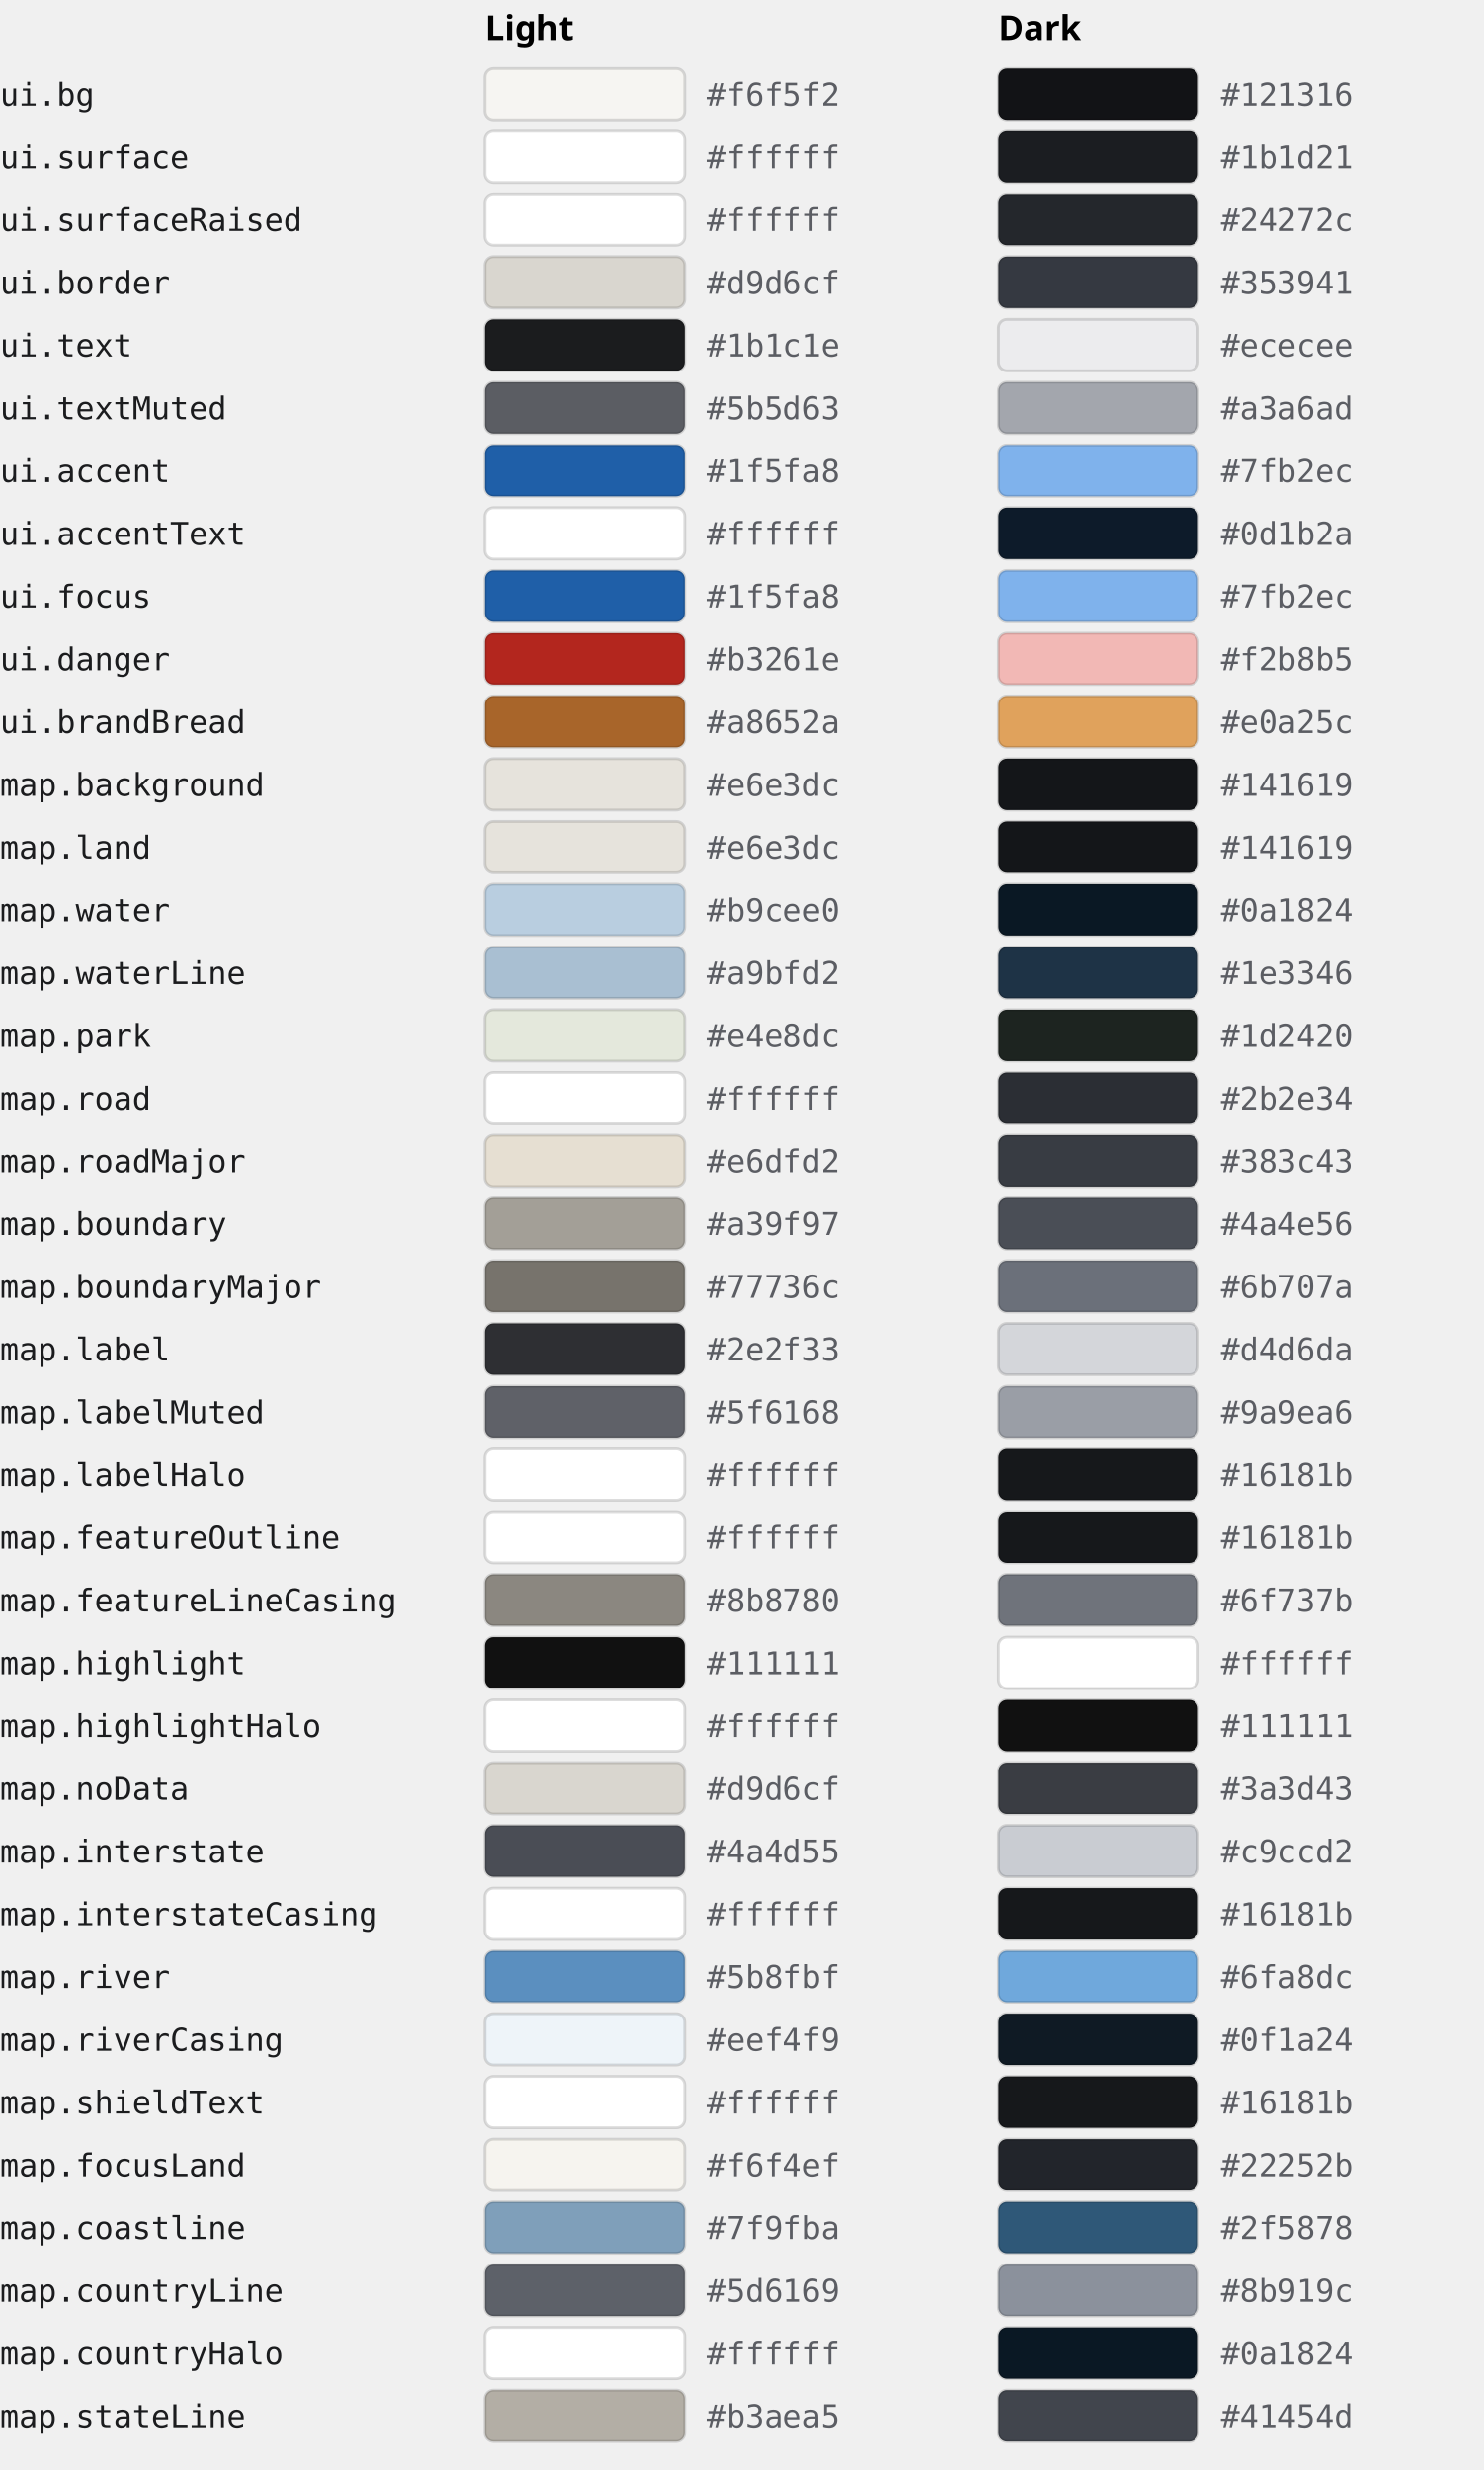
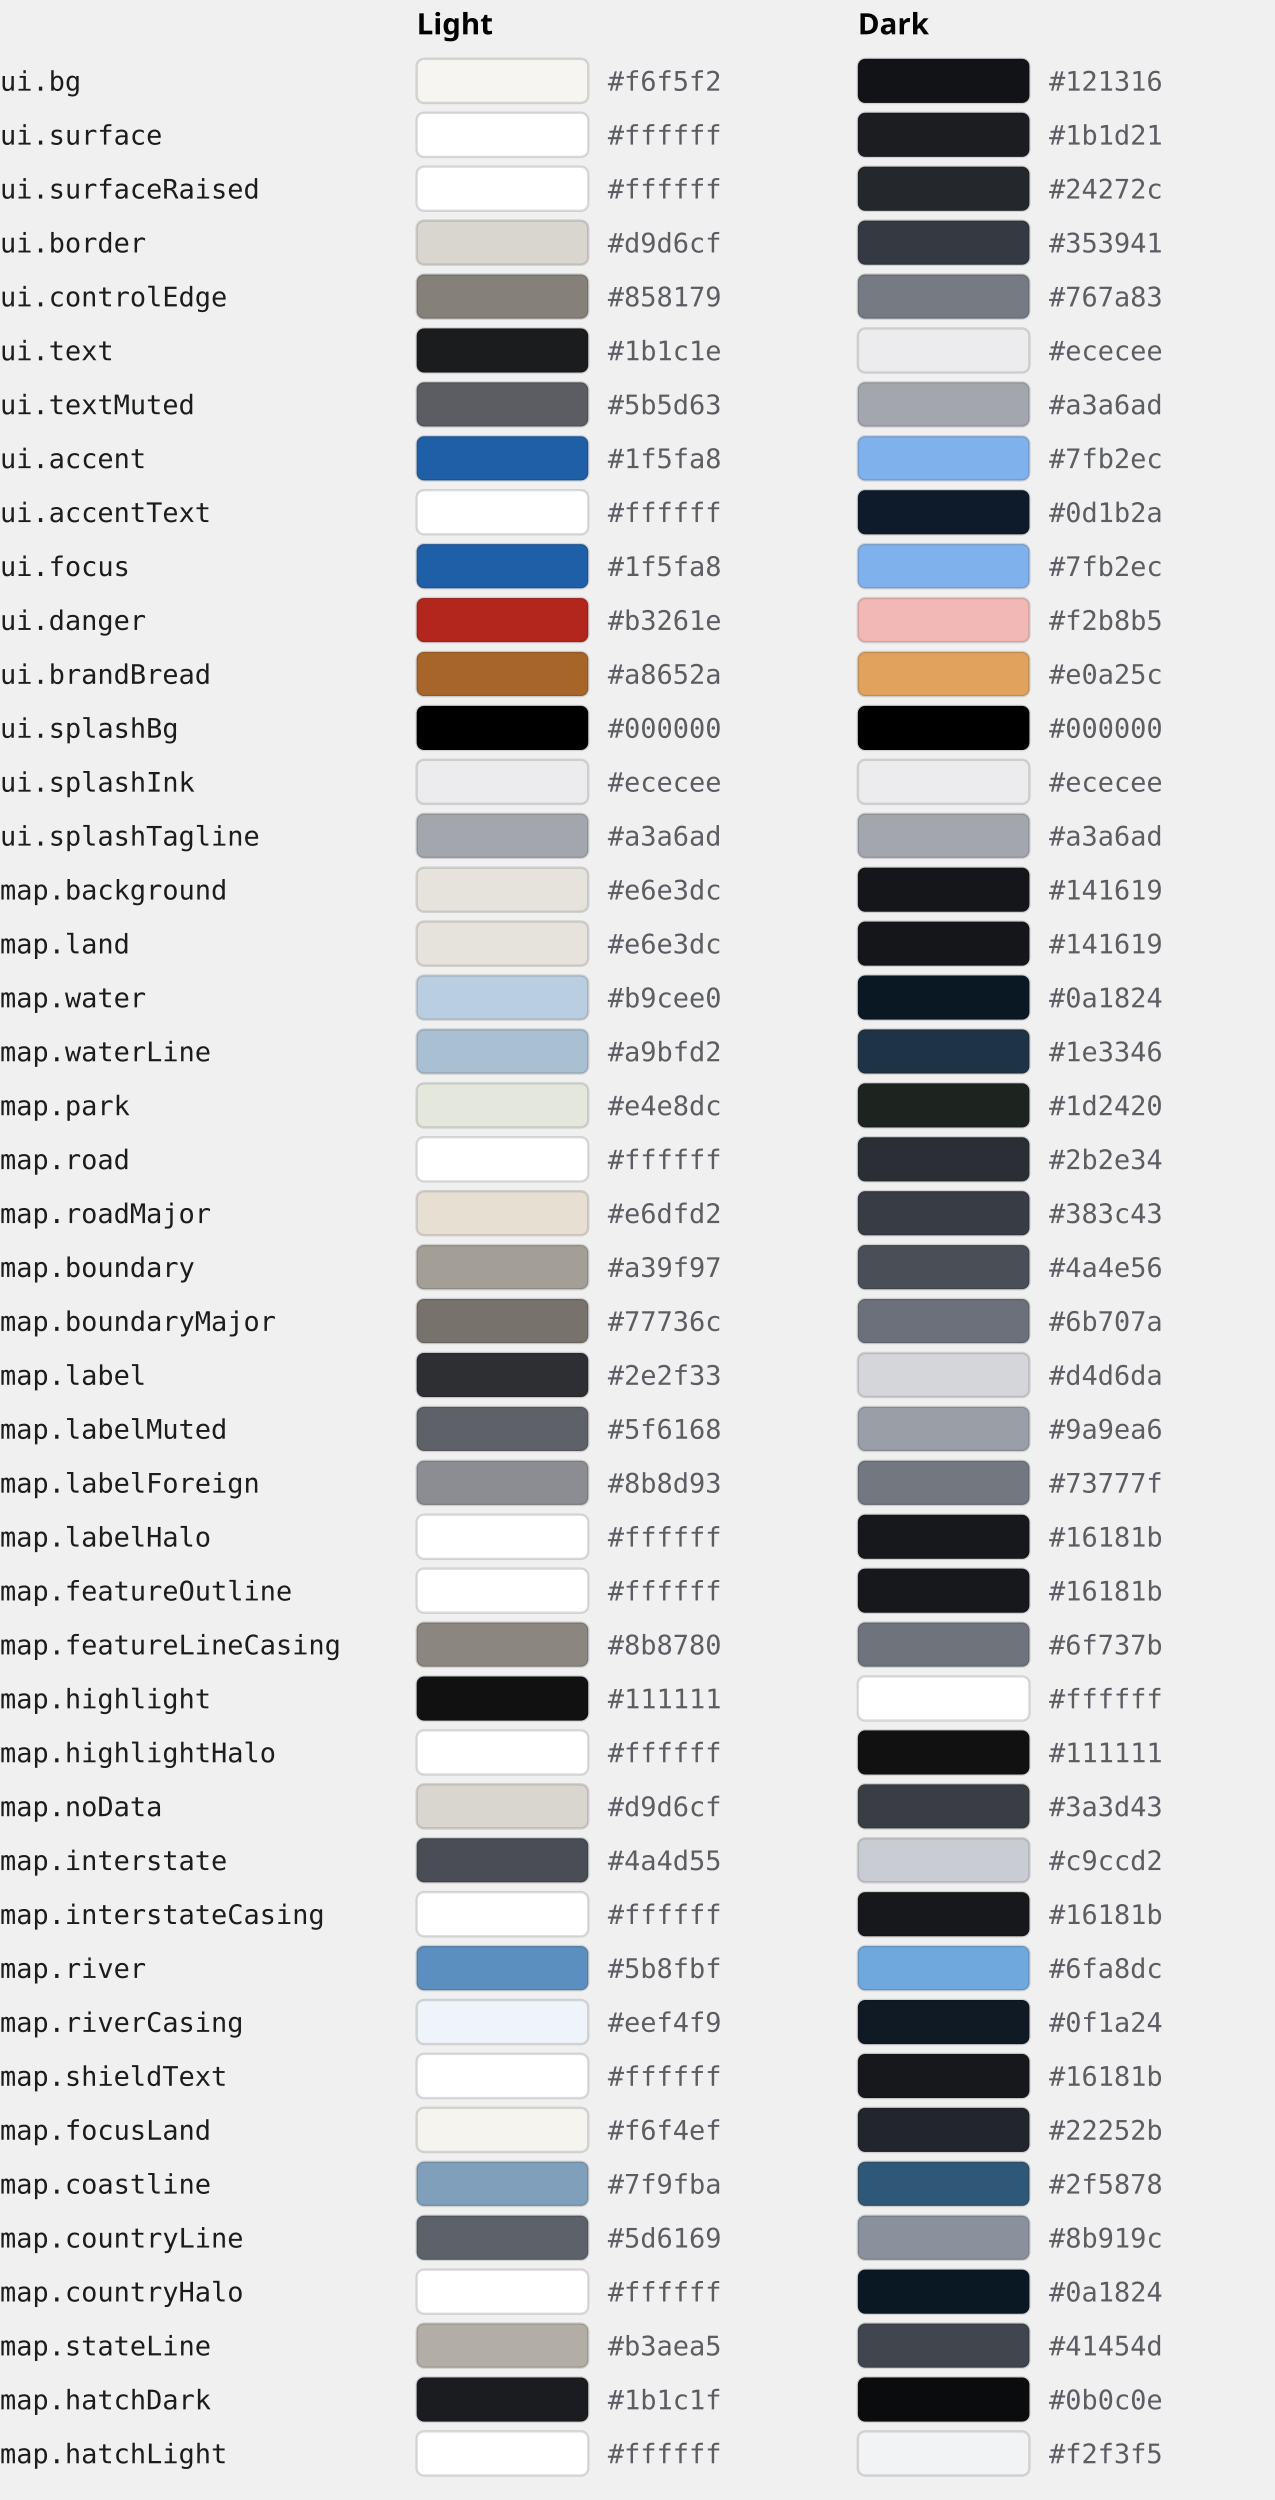
- <svg xmlns="http://www.w3.org/2000/svg" width="520" height="866" viewBox="0 0 520 866">
+ <svg xmlns="http://www.w3.org/2000/svg" width="520" height="1020" viewBox="0 0 520 1020">
  <text x="170" y="14" font-size="12" font-weight="600" font-family="system-ui,sans-serif">Light</text>
  <text x="350" y="14" font-size="12" font-weight="600" font-family="system-ui,sans-serif">Dark</text>
  <text x="0" y="37" font-size="11" font-family="ui-monospace,monospace" fill="#1b1c1e">ui.bg</text>
  <text x="0" y="59" font-size="11" font-family="ui-monospace,monospace" fill="#1b1c1e">ui.surface</text>
  <text x="0" y="81" font-size="11" font-family="ui-monospace,monospace" fill="#1b1c1e">ui.surfaceRaised</text>
  <text x="0" y="103" font-size="11" font-family="ui-monospace,monospace" fill="#1b1c1e">ui.border</text>
-   <text x="0" y="125" font-size="11" font-family="ui-monospace,monospace" fill="#1b1c1e">ui.text</text>
-   <text x="0" y="147" font-size="11" font-family="ui-monospace,monospace" fill="#1b1c1e">ui.textMuted</text>
-   <text x="0" y="169" font-size="11" font-family="ui-monospace,monospace" fill="#1b1c1e">ui.accent</text>
-   <text x="0" y="191" font-size="11" font-family="ui-monospace,monospace" fill="#1b1c1e">ui.accentText</text>
-   <text x="0" y="213" font-size="11" font-family="ui-monospace,monospace" fill="#1b1c1e">ui.focus</text>
-   <text x="0" y="235" font-size="11" font-family="ui-monospace,monospace" fill="#1b1c1e">ui.danger</text>
-   <text x="0" y="257" font-size="11" font-family="ui-monospace,monospace" fill="#1b1c1e">ui.brandBread</text>
-   <text x="0" y="279" font-size="11" font-family="ui-monospace,monospace" fill="#1b1c1e">map.background</text>
-   <text x="0" y="301" font-size="11" font-family="ui-monospace,monospace" fill="#1b1c1e">map.land</text>
-   <text x="0" y="323" font-size="11" font-family="ui-monospace,monospace" fill="#1b1c1e">map.water</text>
-   <text x="0" y="345" font-size="11" font-family="ui-monospace,monospace" fill="#1b1c1e">map.waterLine</text>
-   <text x="0" y="367" font-size="11" font-family="ui-monospace,monospace" fill="#1b1c1e">map.park</text>
-   <text x="0" y="389" font-size="11" font-family="ui-monospace,monospace" fill="#1b1c1e">map.road</text>
-   <text x="0" y="411" font-size="11" font-family="ui-monospace,monospace" fill="#1b1c1e">map.roadMajor</text>
-   <text x="0" y="433" font-size="11" font-family="ui-monospace,monospace" fill="#1b1c1e">map.boundary</text>
-   <text x="0" y="455" font-size="11" font-family="ui-monospace,monospace" fill="#1b1c1e">map.boundaryMajor</text>
-   <text x="0" y="477" font-size="11" font-family="ui-monospace,monospace" fill="#1b1c1e">map.label</text>
-   <text x="0" y="499" font-size="11" font-family="ui-monospace,monospace" fill="#1b1c1e">map.labelMuted</text>
-   <text x="0" y="521" font-size="11" font-family="ui-monospace,monospace" fill="#1b1c1e">map.labelHalo</text>
-   <text x="0" y="543" font-size="11" font-family="ui-monospace,monospace" fill="#1b1c1e">map.featureOutline</text>
-   <text x="0" y="565" font-size="11" font-family="ui-monospace,monospace" fill="#1b1c1e">map.featureLineCasing</text>
-   <text x="0" y="587" font-size="11" font-family="ui-monospace,monospace" fill="#1b1c1e">map.highlight</text>
-   <text x="0" y="609" font-size="11" font-family="ui-monospace,monospace" fill="#1b1c1e">map.highlightHalo</text>
-   <text x="0" y="631" font-size="11" font-family="ui-monospace,monospace" fill="#1b1c1e">map.noData</text>
-   <text x="0" y="653" font-size="11" font-family="ui-monospace,monospace" fill="#1b1c1e">map.interstate</text>
-   <text x="0" y="675" font-size="11" font-family="ui-monospace,monospace" fill="#1b1c1e">map.interstateCasing</text>
-   <text x="0" y="697" font-size="11" font-family="ui-monospace,monospace" fill="#1b1c1e">map.river</text>
-   <text x="0" y="719" font-size="11" font-family="ui-monospace,monospace" fill="#1b1c1e">map.riverCasing</text>
-   <text x="0" y="741" font-size="11" font-family="ui-monospace,monospace" fill="#1b1c1e">map.shieldText</text>
-   <text x="0" y="763" font-size="11" font-family="ui-monospace,monospace" fill="#1b1c1e">map.focusLand</text>
-   <text x="0" y="785" font-size="11" font-family="ui-monospace,monospace" fill="#1b1c1e">map.coastline</text>
-   <text x="0" y="807" font-size="11" font-family="ui-monospace,monospace" fill="#1b1c1e">map.countryLine</text>
-   <text x="0" y="829" font-size="11" font-family="ui-monospace,monospace" fill="#1b1c1e">map.countryHalo</text>
-   <text x="0" y="851" font-size="11" font-family="ui-monospace,monospace" fill="#1b1c1e">map.stateLine</text>
+   <text x="0" y="125" font-size="11" font-family="ui-monospace,monospace" fill="#1b1c1e">ui.controlEdge</text>
+   <text x="0" y="147" font-size="11" font-family="ui-monospace,monospace" fill="#1b1c1e">ui.text</text>
+   <text x="0" y="169" font-size="11" font-family="ui-monospace,monospace" fill="#1b1c1e">ui.textMuted</text>
+   <text x="0" y="191" font-size="11" font-family="ui-monospace,monospace" fill="#1b1c1e">ui.accent</text>
+   <text x="0" y="213" font-size="11" font-family="ui-monospace,monospace" fill="#1b1c1e">ui.accentText</text>
+   <text x="0" y="235" font-size="11" font-family="ui-monospace,monospace" fill="#1b1c1e">ui.focus</text>
+   <text x="0" y="257" font-size="11" font-family="ui-monospace,monospace" fill="#1b1c1e">ui.danger</text>
+   <text x="0" y="279" font-size="11" font-family="ui-monospace,monospace" fill="#1b1c1e">ui.brandBread</text>
+   <text x="0" y="301" font-size="11" font-family="ui-monospace,monospace" fill="#1b1c1e">ui.splashBg</text>
+   <text x="0" y="323" font-size="11" font-family="ui-monospace,monospace" fill="#1b1c1e">ui.splashInk</text>
+   <text x="0" y="345" font-size="11" font-family="ui-monospace,monospace" fill="#1b1c1e">ui.splashTagline</text>
+   <text x="0" y="367" font-size="11" font-family="ui-monospace,monospace" fill="#1b1c1e">map.background</text>
+   <text x="0" y="389" font-size="11" font-family="ui-monospace,monospace" fill="#1b1c1e">map.land</text>
+   <text x="0" y="411" font-size="11" font-family="ui-monospace,monospace" fill="#1b1c1e">map.water</text>
+   <text x="0" y="433" font-size="11" font-family="ui-monospace,monospace" fill="#1b1c1e">map.waterLine</text>
+   <text x="0" y="455" font-size="11" font-family="ui-monospace,monospace" fill="#1b1c1e">map.park</text>
+   <text x="0" y="477" font-size="11" font-family="ui-monospace,monospace" fill="#1b1c1e">map.road</text>
+   <text x="0" y="499" font-size="11" font-family="ui-monospace,monospace" fill="#1b1c1e">map.roadMajor</text>
+   <text x="0" y="521" font-size="11" font-family="ui-monospace,monospace" fill="#1b1c1e">map.boundary</text>
+   <text x="0" y="543" font-size="11" font-family="ui-monospace,monospace" fill="#1b1c1e">map.boundaryMajor</text>
+   <text x="0" y="565" font-size="11" font-family="ui-monospace,monospace" fill="#1b1c1e">map.label</text>
+   <text x="0" y="587" font-size="11" font-family="ui-monospace,monospace" fill="#1b1c1e">map.labelMuted</text>
+   <text x="0" y="609" font-size="11" font-family="ui-monospace,monospace" fill="#1b1c1e">map.labelForeign</text>
+   <text x="0" y="631" font-size="11" font-family="ui-monospace,monospace" fill="#1b1c1e">map.labelHalo</text>
+   <text x="0" y="653" font-size="11" font-family="ui-monospace,monospace" fill="#1b1c1e">map.featureOutline</text>
+   <text x="0" y="675" font-size="11" font-family="ui-monospace,monospace" fill="#1b1c1e">map.featureLineCasing</text>
+   <text x="0" y="697" font-size="11" font-family="ui-monospace,monospace" fill="#1b1c1e">map.highlight</text>
+   <text x="0" y="719" font-size="11" font-family="ui-monospace,monospace" fill="#1b1c1e">map.highlightHalo</text>
+   <text x="0" y="741" font-size="11" font-family="ui-monospace,monospace" fill="#1b1c1e">map.noData</text>
+   <text x="0" y="763" font-size="11" font-family="ui-monospace,monospace" fill="#1b1c1e">map.interstate</text>
+   <text x="0" y="785" font-size="11" font-family="ui-monospace,monospace" fill="#1b1c1e">map.interstateCasing</text>
+   <text x="0" y="807" font-size="11" font-family="ui-monospace,monospace" fill="#1b1c1e">map.river</text>
+   <text x="0" y="829" font-size="11" font-family="ui-monospace,monospace" fill="#1b1c1e">map.riverCasing</text>
+   <text x="0" y="851" font-size="11" font-family="ui-monospace,monospace" fill="#1b1c1e">map.shieldText</text>
+   <text x="0" y="873" font-size="11" font-family="ui-monospace,monospace" fill="#1b1c1e">map.focusLand</text>
+   <text x="0" y="895" font-size="11" font-family="ui-monospace,monospace" fill="#1b1c1e">map.coastline</text>
+   <text x="0" y="917" font-size="11" font-family="ui-monospace,monospace" fill="#1b1c1e">map.countryLine</text>
+   <text x="0" y="939" font-size="11" font-family="ui-monospace,monospace" fill="#1b1c1e">map.countryHalo</text>
+   <text x="0" y="961" font-size="11" font-family="ui-monospace,monospace" fill="#1b1c1e">map.stateLine</text>
+   <text x="0" y="983" font-size="11" font-family="ui-monospace,monospace" fill="#1b1c1e">map.hatchDark</text>
+   <text x="0" y="1005" font-size="11" font-family="ui-monospace,monospace" fill="#1b1c1e">map.hatchLight</text>
  <rect x="170" y="24" width="70" height="18" rx="3" fill="#f6f5f2" stroke="#00000022" />
  <text x="248" y="37" font-size="11" font-family="ui-monospace,monospace" fill="#5b5d63">#f6f5f2</text>
  <rect x="170" y="46" width="70" height="18" rx="3" fill="#ffffff" stroke="#00000022" />
  <text x="248" y="59" font-size="11" font-family="ui-monospace,monospace" fill="#5b5d63">#ffffff</text>
  <rect x="170" y="68" width="70" height="18" rx="3" fill="#ffffff" stroke="#00000022" />
  <text x="248" y="81" font-size="11" font-family="ui-monospace,monospace" fill="#5b5d63">#ffffff</text>
  <rect x="170" y="90" width="70" height="18" rx="3" fill="#d9d6cf" stroke="#00000022" />
  <text x="248" y="103" font-size="11" font-family="ui-monospace,monospace" fill="#5b5d63">#d9d6cf</text>
-   <rect x="170" y="112" width="70" height="18" rx="3" fill="#1b1c1e" stroke="#00000022" />
-   <text x="248" y="125" font-size="11" font-family="ui-monospace,monospace" fill="#5b5d63">#1b1c1e</text>
-   <rect x="170" y="134" width="70" height="18" rx="3" fill="#5b5d63" stroke="#00000022" />
-   <text x="248" y="147" font-size="11" font-family="ui-monospace,monospace" fill="#5b5d63">#5b5d63</text>
-   <rect x="170" y="156" width="70" height="18" rx="3" fill="#1f5fa8" stroke="#00000022" />
-   <text x="248" y="169" font-size="11" font-family="ui-monospace,monospace" fill="#5b5d63">#1f5fa8</text>
-   <rect x="170" y="178" width="70" height="18" rx="3" fill="#ffffff" stroke="#00000022" />
-   <text x="248" y="191" font-size="11" font-family="ui-monospace,monospace" fill="#5b5d63">#ffffff</text>
-   <rect x="170" y="200" width="70" height="18" rx="3" fill="#1f5fa8" stroke="#00000022" />
-   <text x="248" y="213" font-size="11" font-family="ui-monospace,monospace" fill="#5b5d63">#1f5fa8</text>
-   <rect x="170" y="222" width="70" height="18" rx="3" fill="#b3261e" stroke="#00000022" />
-   <text x="248" y="235" font-size="11" font-family="ui-monospace,monospace" fill="#5b5d63">#b3261e</text>
-   <rect x="170" y="244" width="70" height="18" rx="3" fill="#a8652a" stroke="#00000022" />
-   <text x="248" y="257" font-size="11" font-family="ui-monospace,monospace" fill="#5b5d63">#a8652a</text>
-   <rect x="170" y="266" width="70" height="18" rx="3" fill="#e6e3dc" stroke="#00000022" />
-   <text x="248" y="279" font-size="11" font-family="ui-monospace,monospace" fill="#5b5d63">#e6e3dc</text>
-   <rect x="170" y="288" width="70" height="18" rx="3" fill="#e6e3dc" stroke="#00000022" />
-   <text x="248" y="301" font-size="11" font-family="ui-monospace,monospace" fill="#5b5d63">#e6e3dc</text>
-   <rect x="170" y="310" width="70" height="18" rx="3" fill="#b9cee0" stroke="#00000022" />
-   <text x="248" y="323" font-size="11" font-family="ui-monospace,monospace" fill="#5b5d63">#b9cee0</text>
-   <rect x="170" y="332" width="70" height="18" rx="3" fill="#a9bfd2" stroke="#00000022" />
-   <text x="248" y="345" font-size="11" font-family="ui-monospace,monospace" fill="#5b5d63">#a9bfd2</text>
-   <rect x="170" y="354" width="70" height="18" rx="3" fill="#e4e8dc" stroke="#00000022" />
-   <text x="248" y="367" font-size="11" font-family="ui-monospace,monospace" fill="#5b5d63">#e4e8dc</text>
-   <rect x="170" y="376" width="70" height="18" rx="3" fill="#ffffff" stroke="#00000022" />
-   <text x="248" y="389" font-size="11" font-family="ui-monospace,monospace" fill="#5b5d63">#ffffff</text>
-   <rect x="170" y="398" width="70" height="18" rx="3" fill="#e6dfd2" stroke="#00000022" />
-   <text x="248" y="411" font-size="11" font-family="ui-monospace,monospace" fill="#5b5d63">#e6dfd2</text>
-   <rect x="170" y="420" width="70" height="18" rx="3" fill="#a39f97" stroke="#00000022" />
-   <text x="248" y="433" font-size="11" font-family="ui-monospace,monospace" fill="#5b5d63">#a39f97</text>
-   <rect x="170" y="442" width="70" height="18" rx="3" fill="#77736c" stroke="#00000022" />
-   <text x="248" y="455" font-size="11" font-family="ui-monospace,monospace" fill="#5b5d63">#77736c</text>
-   <rect x="170" y="464" width="70" height="18" rx="3" fill="#2e2f33" stroke="#00000022" />
-   <text x="248" y="477" font-size="11" font-family="ui-monospace,monospace" fill="#5b5d63">#2e2f33</text>
-   <rect x="170" y="486" width="70" height="18" rx="3" fill="#5f6168" stroke="#00000022" />
-   <text x="248" y="499" font-size="11" font-family="ui-monospace,monospace" fill="#5b5d63">#5f6168</text>
-   <rect x="170" y="508" width="70" height="18" rx="3" fill="#ffffff" stroke="#00000022" />
-   <text x="248" y="521" font-size="11" font-family="ui-monospace,monospace" fill="#5b5d63">#ffffff</text>
-   <rect x="170" y="530" width="70" height="18" rx="3" fill="#ffffff" stroke="#00000022" />
-   <text x="248" y="543" font-size="11" font-family="ui-monospace,monospace" fill="#5b5d63">#ffffff</text>
-   <rect x="170" y="552" width="70" height="18" rx="3" fill="#8b8780" stroke="#00000022" />
-   <text x="248" y="565" font-size="11" font-family="ui-monospace,monospace" fill="#5b5d63">#8b8780</text>
-   <rect x="170" y="574" width="70" height="18" rx="3" fill="#111111" stroke="#00000022" />
-   <text x="248" y="587" font-size="11" font-family="ui-monospace,monospace" fill="#5b5d63">#111111</text>
-   <rect x="170" y="596" width="70" height="18" rx="3" fill="#ffffff" stroke="#00000022" />
-   <text x="248" y="609" font-size="11" font-family="ui-monospace,monospace" fill="#5b5d63">#ffffff</text>
-   <rect x="170" y="618" width="70" height="18" rx="3" fill="#d9d6cf" stroke="#00000022" />
-   <text x="248" y="631" font-size="11" font-family="ui-monospace,monospace" fill="#5b5d63">#d9d6cf</text>
-   <rect x="170" y="640" width="70" height="18" rx="3" fill="#4a4d55" stroke="#00000022" />
-   <text x="248" y="653" font-size="11" font-family="ui-monospace,monospace" fill="#5b5d63">#4a4d55</text>
-   <rect x="170" y="662" width="70" height="18" rx="3" fill="#ffffff" stroke="#00000022" />
-   <text x="248" y="675" font-size="11" font-family="ui-monospace,monospace" fill="#5b5d63">#ffffff</text>
-   <rect x="170" y="684" width="70" height="18" rx="3" fill="#5b8fbf" stroke="#00000022" />
-   <text x="248" y="697" font-size="11" font-family="ui-monospace,monospace" fill="#5b5d63">#5b8fbf</text>
-   <rect x="170" y="706" width="70" height="18" rx="3" fill="#eef4f9" stroke="#00000022" />
-   <text x="248" y="719" font-size="11" font-family="ui-monospace,monospace" fill="#5b5d63">#eef4f9</text>
-   <rect x="170" y="728" width="70" height="18" rx="3" fill="#ffffff" stroke="#00000022" />
-   <text x="248" y="741" font-size="11" font-family="ui-monospace,monospace" fill="#5b5d63">#ffffff</text>
-   <rect x="170" y="750" width="70" height="18" rx="3" fill="#f6f4ef" stroke="#00000022" />
-   <text x="248" y="763" font-size="11" font-family="ui-monospace,monospace" fill="#5b5d63">#f6f4ef</text>
-   <rect x="170" y="772" width="70" height="18" rx="3" fill="#7f9fba" stroke="#00000022" />
-   <text x="248" y="785" font-size="11" font-family="ui-monospace,monospace" fill="#5b5d63">#7f9fba</text>
-   <rect x="170" y="794" width="70" height="18" rx="3" fill="#5d6169" stroke="#00000022" />
-   <text x="248" y="807" font-size="11" font-family="ui-monospace,monospace" fill="#5b5d63">#5d6169</text>
-   <rect x="170" y="816" width="70" height="18" rx="3" fill="#ffffff" stroke="#00000022" />
-   <text x="248" y="829" font-size="11" font-family="ui-monospace,monospace" fill="#5b5d63">#ffffff</text>
-   <rect x="170" y="838" width="70" height="18" rx="3" fill="#b3aea5" stroke="#00000022" />
-   <text x="248" y="851" font-size="11" font-family="ui-monospace,monospace" fill="#5b5d63">#b3aea5</text>
+   <rect x="170" y="112" width="70" height="18" rx="3" fill="#858179" stroke="#00000022" />
+   <text x="248" y="125" font-size="11" font-family="ui-monospace,monospace" fill="#5b5d63">#858179</text>
+   <rect x="170" y="134" width="70" height="18" rx="3" fill="#1b1c1e" stroke="#00000022" />
+   <text x="248" y="147" font-size="11" font-family="ui-monospace,monospace" fill="#5b5d63">#1b1c1e</text>
+   <rect x="170" y="156" width="70" height="18" rx="3" fill="#5b5d63" stroke="#00000022" />
+   <text x="248" y="169" font-size="11" font-family="ui-monospace,monospace" fill="#5b5d63">#5b5d63</text>
+   <rect x="170" y="178" width="70" height="18" rx="3" fill="#1f5fa8" stroke="#00000022" />
+   <text x="248" y="191" font-size="11" font-family="ui-monospace,monospace" fill="#5b5d63">#1f5fa8</text>
+   <rect x="170" y="200" width="70" height="18" rx="3" fill="#ffffff" stroke="#00000022" />
+   <text x="248" y="213" font-size="11" font-family="ui-monospace,monospace" fill="#5b5d63">#ffffff</text>
+   <rect x="170" y="222" width="70" height="18" rx="3" fill="#1f5fa8" stroke="#00000022" />
+   <text x="248" y="235" font-size="11" font-family="ui-monospace,monospace" fill="#5b5d63">#1f5fa8</text>
+   <rect x="170" y="244" width="70" height="18" rx="3" fill="#b3261e" stroke="#00000022" />
+   <text x="248" y="257" font-size="11" font-family="ui-monospace,monospace" fill="#5b5d63">#b3261e</text>
+   <rect x="170" y="266" width="70" height="18" rx="3" fill="#a8652a" stroke="#00000022" />
+   <text x="248" y="279" font-size="11" font-family="ui-monospace,monospace" fill="#5b5d63">#a8652a</text>
+   <rect x="170" y="288" width="70" height="18" rx="3" fill="#000000" stroke="#00000022" />
+   <text x="248" y="301" font-size="11" font-family="ui-monospace,monospace" fill="#5b5d63">#000000</text>
+   <rect x="170" y="310" width="70" height="18" rx="3" fill="#ececee" stroke="#00000022" />
+   <text x="248" y="323" font-size="11" font-family="ui-monospace,monospace" fill="#5b5d63">#ececee</text>
+   <rect x="170" y="332" width="70" height="18" rx="3" fill="#a3a6ad" stroke="#00000022" />
+   <text x="248" y="345" font-size="11" font-family="ui-monospace,monospace" fill="#5b5d63">#a3a6ad</text>
+   <rect x="170" y="354" width="70" height="18" rx="3" fill="#e6e3dc" stroke="#00000022" />
+   <text x="248" y="367" font-size="11" font-family="ui-monospace,monospace" fill="#5b5d63">#e6e3dc</text>
+   <rect x="170" y="376" width="70" height="18" rx="3" fill="#e6e3dc" stroke="#00000022" />
+   <text x="248" y="389" font-size="11" font-family="ui-monospace,monospace" fill="#5b5d63">#e6e3dc</text>
+   <rect x="170" y="398" width="70" height="18" rx="3" fill="#b9cee0" stroke="#00000022" />
+   <text x="248" y="411" font-size="11" font-family="ui-monospace,monospace" fill="#5b5d63">#b9cee0</text>
+   <rect x="170" y="420" width="70" height="18" rx="3" fill="#a9bfd2" stroke="#00000022" />
+   <text x="248" y="433" font-size="11" font-family="ui-monospace,monospace" fill="#5b5d63">#a9bfd2</text>
+   <rect x="170" y="442" width="70" height="18" rx="3" fill="#e4e8dc" stroke="#00000022" />
+   <text x="248" y="455" font-size="11" font-family="ui-monospace,monospace" fill="#5b5d63">#e4e8dc</text>
+   <rect x="170" y="464" width="70" height="18" rx="3" fill="#ffffff" stroke="#00000022" />
+   <text x="248" y="477" font-size="11" font-family="ui-monospace,monospace" fill="#5b5d63">#ffffff</text>
+   <rect x="170" y="486" width="70" height="18" rx="3" fill="#e6dfd2" stroke="#00000022" />
+   <text x="248" y="499" font-size="11" font-family="ui-monospace,monospace" fill="#5b5d63">#e6dfd2</text>
+   <rect x="170" y="508" width="70" height="18" rx="3" fill="#a39f97" stroke="#00000022" />
+   <text x="248" y="521" font-size="11" font-family="ui-monospace,monospace" fill="#5b5d63">#a39f97</text>
+   <rect x="170" y="530" width="70" height="18" rx="3" fill="#77736c" stroke="#00000022" />
+   <text x="248" y="543" font-size="11" font-family="ui-monospace,monospace" fill="#5b5d63">#77736c</text>
+   <rect x="170" y="552" width="70" height="18" rx="3" fill="#2e2f33" stroke="#00000022" />
+   <text x="248" y="565" font-size="11" font-family="ui-monospace,monospace" fill="#5b5d63">#2e2f33</text>
+   <rect x="170" y="574" width="70" height="18" rx="3" fill="#5f6168" stroke="#00000022" />
+   <text x="248" y="587" font-size="11" font-family="ui-monospace,monospace" fill="#5b5d63">#5f6168</text>
+   <rect x="170" y="596" width="70" height="18" rx="3" fill="#8b8d93" stroke="#00000022" />
+   <text x="248" y="609" font-size="11" font-family="ui-monospace,monospace" fill="#5b5d63">#8b8d93</text>
+   <rect x="170" y="618" width="70" height="18" rx="3" fill="#ffffff" stroke="#00000022" />
+   <text x="248" y="631" font-size="11" font-family="ui-monospace,monospace" fill="#5b5d63">#ffffff</text>
+   <rect x="170" y="640" width="70" height="18" rx="3" fill="#ffffff" stroke="#00000022" />
+   <text x="248" y="653" font-size="11" font-family="ui-monospace,monospace" fill="#5b5d63">#ffffff</text>
+   <rect x="170" y="662" width="70" height="18" rx="3" fill="#8b8780" stroke="#00000022" />
+   <text x="248" y="675" font-size="11" font-family="ui-monospace,monospace" fill="#5b5d63">#8b8780</text>
+   <rect x="170" y="684" width="70" height="18" rx="3" fill="#111111" stroke="#00000022" />
+   <text x="248" y="697" font-size="11" font-family="ui-monospace,monospace" fill="#5b5d63">#111111</text>
+   <rect x="170" y="706" width="70" height="18" rx="3" fill="#ffffff" stroke="#00000022" />
+   <text x="248" y="719" font-size="11" font-family="ui-monospace,monospace" fill="#5b5d63">#ffffff</text>
+   <rect x="170" y="728" width="70" height="18" rx="3" fill="#d9d6cf" stroke="#00000022" />
+   <text x="248" y="741" font-size="11" font-family="ui-monospace,monospace" fill="#5b5d63">#d9d6cf</text>
+   <rect x="170" y="750" width="70" height="18" rx="3" fill="#4a4d55" stroke="#00000022" />
+   <text x="248" y="763" font-size="11" font-family="ui-monospace,monospace" fill="#5b5d63">#4a4d55</text>
+   <rect x="170" y="772" width="70" height="18" rx="3" fill="#ffffff" stroke="#00000022" />
+   <text x="248" y="785" font-size="11" font-family="ui-monospace,monospace" fill="#5b5d63">#ffffff</text>
+   <rect x="170" y="794" width="70" height="18" rx="3" fill="#5b8fbf" stroke="#00000022" />
+   <text x="248" y="807" font-size="11" font-family="ui-monospace,monospace" fill="#5b5d63">#5b8fbf</text>
+   <rect x="170" y="816" width="70" height="18" rx="3" fill="#eef4f9" stroke="#00000022" />
+   <text x="248" y="829" font-size="11" font-family="ui-monospace,monospace" fill="#5b5d63">#eef4f9</text>
+   <rect x="170" y="838" width="70" height="18" rx="3" fill="#ffffff" stroke="#00000022" />
+   <text x="248" y="851" font-size="11" font-family="ui-monospace,monospace" fill="#5b5d63">#ffffff</text>
+   <rect x="170" y="860" width="70" height="18" rx="3" fill="#f6f4ef" stroke="#00000022" />
+   <text x="248" y="873" font-size="11" font-family="ui-monospace,monospace" fill="#5b5d63">#f6f4ef</text>
+   <rect x="170" y="882" width="70" height="18" rx="3" fill="#7f9fba" stroke="#00000022" />
+   <text x="248" y="895" font-size="11" font-family="ui-monospace,monospace" fill="#5b5d63">#7f9fba</text>
+   <rect x="170" y="904" width="70" height="18" rx="3" fill="#5d6169" stroke="#00000022" />
+   <text x="248" y="917" font-size="11" font-family="ui-monospace,monospace" fill="#5b5d63">#5d6169</text>
+   <rect x="170" y="926" width="70" height="18" rx="3" fill="#ffffff" stroke="#00000022" />
+   <text x="248" y="939" font-size="11" font-family="ui-monospace,monospace" fill="#5b5d63">#ffffff</text>
+   <rect x="170" y="948" width="70" height="18" rx="3" fill="#b3aea5" stroke="#00000022" />
+   <text x="248" y="961" font-size="11" font-family="ui-monospace,monospace" fill="#5b5d63">#b3aea5</text>
+   <rect x="170" y="970" width="70" height="18" rx="3" fill="#1b1c1f" stroke="#00000022" />
+   <text x="248" y="983" font-size="11" font-family="ui-monospace,monospace" fill="#5b5d63">#1b1c1f</text>
+   <rect x="170" y="992" width="70" height="18" rx="3" fill="#ffffff" stroke="#00000022" />
+   <text x="248" y="1005" font-size="11" font-family="ui-monospace,monospace" fill="#5b5d63">#ffffff</text>
  <rect x="350" y="24" width="70" height="18" rx="3" fill="#121316" stroke="#00000022" />
  <text x="428" y="37" font-size="11" font-family="ui-monospace,monospace" fill="#5b5d63">#121316</text>
  <rect x="350" y="46" width="70" height="18" rx="3" fill="#1b1d21" stroke="#00000022" />
  <text x="428" y="59" font-size="11" font-family="ui-monospace,monospace" fill="#5b5d63">#1b1d21</text>
  <rect x="350" y="68" width="70" height="18" rx="3" fill="#24272c" stroke="#00000022" />
  <text x="428" y="81" font-size="11" font-family="ui-monospace,monospace" fill="#5b5d63">#24272c</text>
  <rect x="350" y="90" width="70" height="18" rx="3" fill="#353941" stroke="#00000022" />
  <text x="428" y="103" font-size="11" font-family="ui-monospace,monospace" fill="#5b5d63">#353941</text>
-   <rect x="350" y="112" width="70" height="18" rx="3" fill="#ececee" stroke="#00000022" />
-   <text x="428" y="125" font-size="11" font-family="ui-monospace,monospace" fill="#5b5d63">#ececee</text>
-   <rect x="350" y="134" width="70" height="18" rx="3" fill="#a3a6ad" stroke="#00000022" />
-   <text x="428" y="147" font-size="11" font-family="ui-monospace,monospace" fill="#5b5d63">#a3a6ad</text>
-   <rect x="350" y="156" width="70" height="18" rx="3" fill="#7fb2ec" stroke="#00000022" />
-   <text x="428" y="169" font-size="11" font-family="ui-monospace,monospace" fill="#5b5d63">#7fb2ec</text>
-   <rect x="350" y="178" width="70" height="18" rx="3" fill="#0d1b2a" stroke="#00000022" />
-   <text x="428" y="191" font-size="11" font-family="ui-monospace,monospace" fill="#5b5d63">#0d1b2a</text>
-   <rect x="350" y="200" width="70" height="18" rx="3" fill="#7fb2ec" stroke="#00000022" />
-   <text x="428" y="213" font-size="11" font-family="ui-monospace,monospace" fill="#5b5d63">#7fb2ec</text>
-   <rect x="350" y="222" width="70" height="18" rx="3" fill="#f2b8b5" stroke="#00000022" />
-   <text x="428" y="235" font-size="11" font-family="ui-monospace,monospace" fill="#5b5d63">#f2b8b5</text>
-   <rect x="350" y="244" width="70" height="18" rx="3" fill="#e0a25c" stroke="#00000022" />
-   <text x="428" y="257" font-size="11" font-family="ui-monospace,monospace" fill="#5b5d63">#e0a25c</text>
-   <rect x="350" y="266" width="70" height="18" rx="3" fill="#141619" stroke="#00000022" />
-   <text x="428" y="279" font-size="11" font-family="ui-monospace,monospace" fill="#5b5d63">#141619</text>
-   <rect x="350" y="288" width="70" height="18" rx="3" fill="#141619" stroke="#00000022" />
-   <text x="428" y="301" font-size="11" font-family="ui-monospace,monospace" fill="#5b5d63">#141619</text>
-   <rect x="350" y="310" width="70" height="18" rx="3" fill="#0a1824" stroke="#00000022" />
-   <text x="428" y="323" font-size="11" font-family="ui-monospace,monospace" fill="#5b5d63">#0a1824</text>
-   <rect x="350" y="332" width="70" height="18" rx="3" fill="#1e3346" stroke="#00000022" />
-   <text x="428" y="345" font-size="11" font-family="ui-monospace,monospace" fill="#5b5d63">#1e3346</text>
-   <rect x="350" y="354" width="70" height="18" rx="3" fill="#1d2420" stroke="#00000022" />
-   <text x="428" y="367" font-size="11" font-family="ui-monospace,monospace" fill="#5b5d63">#1d2420</text>
-   <rect x="350" y="376" width="70" height="18" rx="3" fill="#2b2e34" stroke="#00000022" />
-   <text x="428" y="389" font-size="11" font-family="ui-monospace,monospace" fill="#5b5d63">#2b2e34</text>
-   <rect x="350" y="398" width="70" height="18" rx="3" fill="#383c43" stroke="#00000022" />
-   <text x="428" y="411" font-size="11" font-family="ui-monospace,monospace" fill="#5b5d63">#383c43</text>
-   <rect x="350" y="420" width="70" height="18" rx="3" fill="#4a4e56" stroke="#00000022" />
-   <text x="428" y="433" font-size="11" font-family="ui-monospace,monospace" fill="#5b5d63">#4a4e56</text>
-   <rect x="350" y="442" width="70" height="18" rx="3" fill="#6b707a" stroke="#00000022" />
-   <text x="428" y="455" font-size="11" font-family="ui-monospace,monospace" fill="#5b5d63">#6b707a</text>
-   <rect x="350" y="464" width="70" height="18" rx="3" fill="#d4d6da" stroke="#00000022" />
-   <text x="428" y="477" font-size="11" font-family="ui-monospace,monospace" fill="#5b5d63">#d4d6da</text>
-   <rect x="350" y="486" width="70" height="18" rx="3" fill="#9a9ea6" stroke="#00000022" />
-   <text x="428" y="499" font-size="11" font-family="ui-monospace,monospace" fill="#5b5d63">#9a9ea6</text>
-   <rect x="350" y="508" width="70" height="18" rx="3" fill="#16181b" stroke="#00000022" />
-   <text x="428" y="521" font-size="11" font-family="ui-monospace,monospace" fill="#5b5d63">#16181b</text>
-   <rect x="350" y="530" width="70" height="18" rx="3" fill="#16181b" stroke="#00000022" />
-   <text x="428" y="543" font-size="11" font-family="ui-monospace,monospace" fill="#5b5d63">#16181b</text>
-   <rect x="350" y="552" width="70" height="18" rx="3" fill="#6f737b" stroke="#00000022" />
-   <text x="428" y="565" font-size="11" font-family="ui-monospace,monospace" fill="#5b5d63">#6f737b</text>
-   <rect x="350" y="574" width="70" height="18" rx="3" fill="#ffffff" stroke="#00000022" />
-   <text x="428" y="587" font-size="11" font-family="ui-monospace,monospace" fill="#5b5d63">#ffffff</text>
-   <rect x="350" y="596" width="70" height="18" rx="3" fill="#111111" stroke="#00000022" />
-   <text x="428" y="609" font-size="11" font-family="ui-monospace,monospace" fill="#5b5d63">#111111</text>
-   <rect x="350" y="618" width="70" height="18" rx="3" fill="#3a3d43" stroke="#00000022" />
-   <text x="428" y="631" font-size="11" font-family="ui-monospace,monospace" fill="#5b5d63">#3a3d43</text>
-   <rect x="350" y="640" width="70" height="18" rx="3" fill="#c9ccd2" stroke="#00000022" />
-   <text x="428" y="653" font-size="11" font-family="ui-monospace,monospace" fill="#5b5d63">#c9ccd2</text>
-   <rect x="350" y="662" width="70" height="18" rx="3" fill="#16181b" stroke="#00000022" />
-   <text x="428" y="675" font-size="11" font-family="ui-monospace,monospace" fill="#5b5d63">#16181b</text>
-   <rect x="350" y="684" width="70" height="18" rx="3" fill="#6fa8dc" stroke="#00000022" />
-   <text x="428" y="697" font-size="11" font-family="ui-monospace,monospace" fill="#5b5d63">#6fa8dc</text>
-   <rect x="350" y="706" width="70" height="18" rx="3" fill="#0f1a24" stroke="#00000022" />
-   <text x="428" y="719" font-size="11" font-family="ui-monospace,monospace" fill="#5b5d63">#0f1a24</text>
-   <rect x="350" y="728" width="70" height="18" rx="3" fill="#16181b" stroke="#00000022" />
-   <text x="428" y="741" font-size="11" font-family="ui-monospace,monospace" fill="#5b5d63">#16181b</text>
-   <rect x="350" y="750" width="70" height="18" rx="3" fill="#22252b" stroke="#00000022" />
-   <text x="428" y="763" font-size="11" font-family="ui-monospace,monospace" fill="#5b5d63">#22252b</text>
-   <rect x="350" y="772" width="70" height="18" rx="3" fill="#2f5878" stroke="#00000022" />
-   <text x="428" y="785" font-size="11" font-family="ui-monospace,monospace" fill="#5b5d63">#2f5878</text>
-   <rect x="350" y="794" width="70" height="18" rx="3" fill="#8b919c" stroke="#00000022" />
-   <text x="428" y="807" font-size="11" font-family="ui-monospace,monospace" fill="#5b5d63">#8b919c</text>
-   <rect x="350" y="816" width="70" height="18" rx="3" fill="#0a1824" stroke="#00000022" />
-   <text x="428" y="829" font-size="11" font-family="ui-monospace,monospace" fill="#5b5d63">#0a1824</text>
-   <rect x="350" y="838" width="70" height="18" rx="3" fill="#41454d" stroke="#00000022" />
-   <text x="428" y="851" font-size="11" font-family="ui-monospace,monospace" fill="#5b5d63">#41454d</text>
+   <rect x="350" y="112" width="70" height="18" rx="3" fill="#767a83" stroke="#00000022" />
+   <text x="428" y="125" font-size="11" font-family="ui-monospace,monospace" fill="#5b5d63">#767a83</text>
+   <rect x="350" y="134" width="70" height="18" rx="3" fill="#ececee" stroke="#00000022" />
+   <text x="428" y="147" font-size="11" font-family="ui-monospace,monospace" fill="#5b5d63">#ececee</text>
+   <rect x="350" y="156" width="70" height="18" rx="3" fill="#a3a6ad" stroke="#00000022" />
+   <text x="428" y="169" font-size="11" font-family="ui-monospace,monospace" fill="#5b5d63">#a3a6ad</text>
+   <rect x="350" y="178" width="70" height="18" rx="3" fill="#7fb2ec" stroke="#00000022" />
+   <text x="428" y="191" font-size="11" font-family="ui-monospace,monospace" fill="#5b5d63">#7fb2ec</text>
+   <rect x="350" y="200" width="70" height="18" rx="3" fill="#0d1b2a" stroke="#00000022" />
+   <text x="428" y="213" font-size="11" font-family="ui-monospace,monospace" fill="#5b5d63">#0d1b2a</text>
+   <rect x="350" y="222" width="70" height="18" rx="3" fill="#7fb2ec" stroke="#00000022" />
+   <text x="428" y="235" font-size="11" font-family="ui-monospace,monospace" fill="#5b5d63">#7fb2ec</text>
+   <rect x="350" y="244" width="70" height="18" rx="3" fill="#f2b8b5" stroke="#00000022" />
+   <text x="428" y="257" font-size="11" font-family="ui-monospace,monospace" fill="#5b5d63">#f2b8b5</text>
+   <rect x="350" y="266" width="70" height="18" rx="3" fill="#e0a25c" stroke="#00000022" />
+   <text x="428" y="279" font-size="11" font-family="ui-monospace,monospace" fill="#5b5d63">#e0a25c</text>
+   <rect x="350" y="288" width="70" height="18" rx="3" fill="#000000" stroke="#00000022" />
+   <text x="428" y="301" font-size="11" font-family="ui-monospace,monospace" fill="#5b5d63">#000000</text>
+   <rect x="350" y="310" width="70" height="18" rx="3" fill="#ececee" stroke="#00000022" />
+   <text x="428" y="323" font-size="11" font-family="ui-monospace,monospace" fill="#5b5d63">#ececee</text>
+   <rect x="350" y="332" width="70" height="18" rx="3" fill="#a3a6ad" stroke="#00000022" />
+   <text x="428" y="345" font-size="11" font-family="ui-monospace,monospace" fill="#5b5d63">#a3a6ad</text>
+   <rect x="350" y="354" width="70" height="18" rx="3" fill="#141619" stroke="#00000022" />
+   <text x="428" y="367" font-size="11" font-family="ui-monospace,monospace" fill="#5b5d63">#141619</text>
+   <rect x="350" y="376" width="70" height="18" rx="3" fill="#141619" stroke="#00000022" />
+   <text x="428" y="389" font-size="11" font-family="ui-monospace,monospace" fill="#5b5d63">#141619</text>
+   <rect x="350" y="398" width="70" height="18" rx="3" fill="#0a1824" stroke="#00000022" />
+   <text x="428" y="411" font-size="11" font-family="ui-monospace,monospace" fill="#5b5d63">#0a1824</text>
+   <rect x="350" y="420" width="70" height="18" rx="3" fill="#1e3346" stroke="#00000022" />
+   <text x="428" y="433" font-size="11" font-family="ui-monospace,monospace" fill="#5b5d63">#1e3346</text>
+   <rect x="350" y="442" width="70" height="18" rx="3" fill="#1d2420" stroke="#00000022" />
+   <text x="428" y="455" font-size="11" font-family="ui-monospace,monospace" fill="#5b5d63">#1d2420</text>
+   <rect x="350" y="464" width="70" height="18" rx="3" fill="#2b2e34" stroke="#00000022" />
+   <text x="428" y="477" font-size="11" font-family="ui-monospace,monospace" fill="#5b5d63">#2b2e34</text>
+   <rect x="350" y="486" width="70" height="18" rx="3" fill="#383c43" stroke="#00000022" />
+   <text x="428" y="499" font-size="11" font-family="ui-monospace,monospace" fill="#5b5d63">#383c43</text>
+   <rect x="350" y="508" width="70" height="18" rx="3" fill="#4a4e56" stroke="#00000022" />
+   <text x="428" y="521" font-size="11" font-family="ui-monospace,monospace" fill="#5b5d63">#4a4e56</text>
+   <rect x="350" y="530" width="70" height="18" rx="3" fill="#6b707a" stroke="#00000022" />
+   <text x="428" y="543" font-size="11" font-family="ui-monospace,monospace" fill="#5b5d63">#6b707a</text>
+   <rect x="350" y="552" width="70" height="18" rx="3" fill="#d4d6da" stroke="#00000022" />
+   <text x="428" y="565" font-size="11" font-family="ui-monospace,monospace" fill="#5b5d63">#d4d6da</text>
+   <rect x="350" y="574" width="70" height="18" rx="3" fill="#9a9ea6" stroke="#00000022" />
+   <text x="428" y="587" font-size="11" font-family="ui-monospace,monospace" fill="#5b5d63">#9a9ea6</text>
+   <rect x="350" y="596" width="70" height="18" rx="3" fill="#73777f" stroke="#00000022" />
+   <text x="428" y="609" font-size="11" font-family="ui-monospace,monospace" fill="#5b5d63">#73777f</text>
+   <rect x="350" y="618" width="70" height="18" rx="3" fill="#16181b" stroke="#00000022" />
+   <text x="428" y="631" font-size="11" font-family="ui-monospace,monospace" fill="#5b5d63">#16181b</text>
+   <rect x="350" y="640" width="70" height="18" rx="3" fill="#16181b" stroke="#00000022" />
+   <text x="428" y="653" font-size="11" font-family="ui-monospace,monospace" fill="#5b5d63">#16181b</text>
+   <rect x="350" y="662" width="70" height="18" rx="3" fill="#6f737b" stroke="#00000022" />
+   <text x="428" y="675" font-size="11" font-family="ui-monospace,monospace" fill="#5b5d63">#6f737b</text>
+   <rect x="350" y="684" width="70" height="18" rx="3" fill="#ffffff" stroke="#00000022" />
+   <text x="428" y="697" font-size="11" font-family="ui-monospace,monospace" fill="#5b5d63">#ffffff</text>
+   <rect x="350" y="706" width="70" height="18" rx="3" fill="#111111" stroke="#00000022" />
+   <text x="428" y="719" font-size="11" font-family="ui-monospace,monospace" fill="#5b5d63">#111111</text>
+   <rect x="350" y="728" width="70" height="18" rx="3" fill="#3a3d43" stroke="#00000022" />
+   <text x="428" y="741" font-size="11" font-family="ui-monospace,monospace" fill="#5b5d63">#3a3d43</text>
+   <rect x="350" y="750" width="70" height="18" rx="3" fill="#c9ccd2" stroke="#00000022" />
+   <text x="428" y="763" font-size="11" font-family="ui-monospace,monospace" fill="#5b5d63">#c9ccd2</text>
+   <rect x="350" y="772" width="70" height="18" rx="3" fill="#16181b" stroke="#00000022" />
+   <text x="428" y="785" font-size="11" font-family="ui-monospace,monospace" fill="#5b5d63">#16181b</text>
+   <rect x="350" y="794" width="70" height="18" rx="3" fill="#6fa8dc" stroke="#00000022" />
+   <text x="428" y="807" font-size="11" font-family="ui-monospace,monospace" fill="#5b5d63">#6fa8dc</text>
+   <rect x="350" y="816" width="70" height="18" rx="3" fill="#0f1a24" stroke="#00000022" />
+   <text x="428" y="829" font-size="11" font-family="ui-monospace,monospace" fill="#5b5d63">#0f1a24</text>
+   <rect x="350" y="838" width="70" height="18" rx="3" fill="#16181b" stroke="#00000022" />
+   <text x="428" y="851" font-size="11" font-family="ui-monospace,monospace" fill="#5b5d63">#16181b</text>
+   <rect x="350" y="860" width="70" height="18" rx="3" fill="#22252b" stroke="#00000022" />
+   <text x="428" y="873" font-size="11" font-family="ui-monospace,monospace" fill="#5b5d63">#22252b</text>
+   <rect x="350" y="882" width="70" height="18" rx="3" fill="#2f5878" stroke="#00000022" />
+   <text x="428" y="895" font-size="11" font-family="ui-monospace,monospace" fill="#5b5d63">#2f5878</text>
+   <rect x="350" y="904" width="70" height="18" rx="3" fill="#8b919c" stroke="#00000022" />
+   <text x="428" y="917" font-size="11" font-family="ui-monospace,monospace" fill="#5b5d63">#8b919c</text>
+   <rect x="350" y="926" width="70" height="18" rx="3" fill="#0a1824" stroke="#00000022" />
+   <text x="428" y="939" font-size="11" font-family="ui-monospace,monospace" fill="#5b5d63">#0a1824</text>
+   <rect x="350" y="948" width="70" height="18" rx="3" fill="#41454d" stroke="#00000022" />
+   <text x="428" y="961" font-size="11" font-family="ui-monospace,monospace" fill="#5b5d63">#41454d</text>
+   <rect x="350" y="970" width="70" height="18" rx="3" fill="#0b0c0e" stroke="#00000022" />
+   <text x="428" y="983" font-size="11" font-family="ui-monospace,monospace" fill="#5b5d63">#0b0c0e</text>
+   <rect x="350" y="992" width="70" height="18" rx="3" fill="#f2f3f5" stroke="#00000022" />
+   <text x="428" y="1005" font-size="11" font-family="ui-monospace,monospace" fill="#5b5d63">#f2f3f5</text>
</svg>
